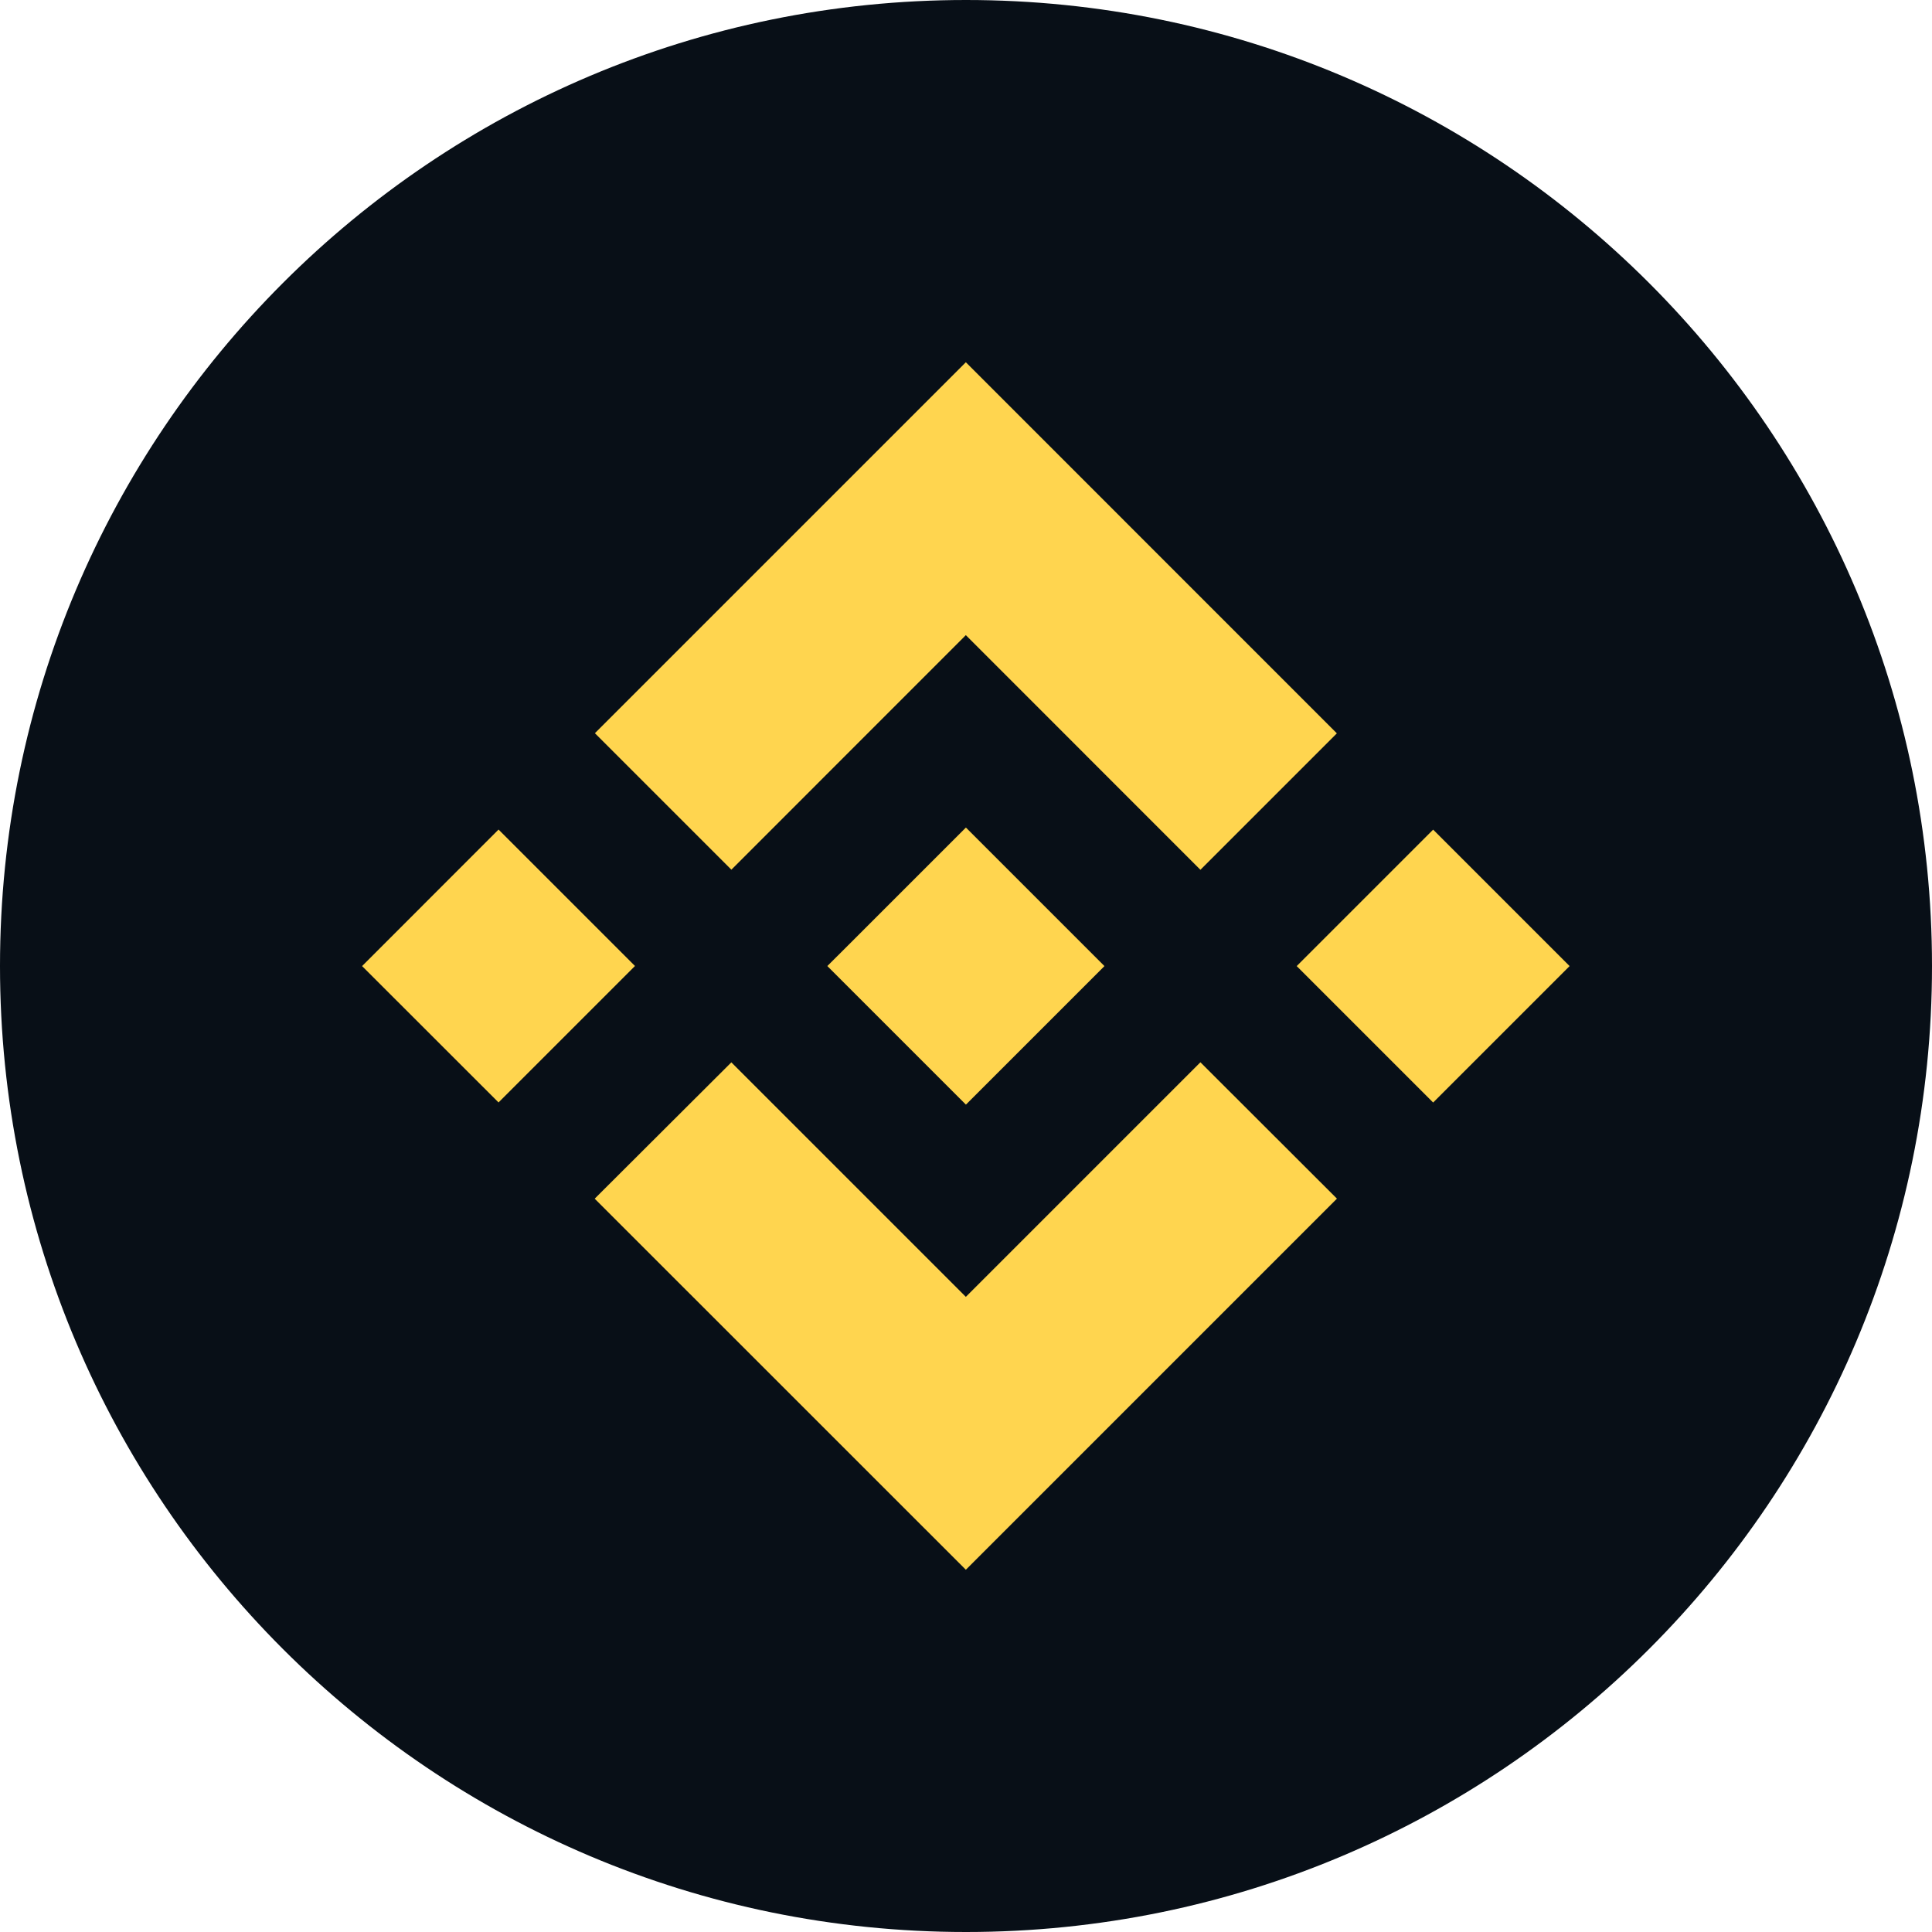
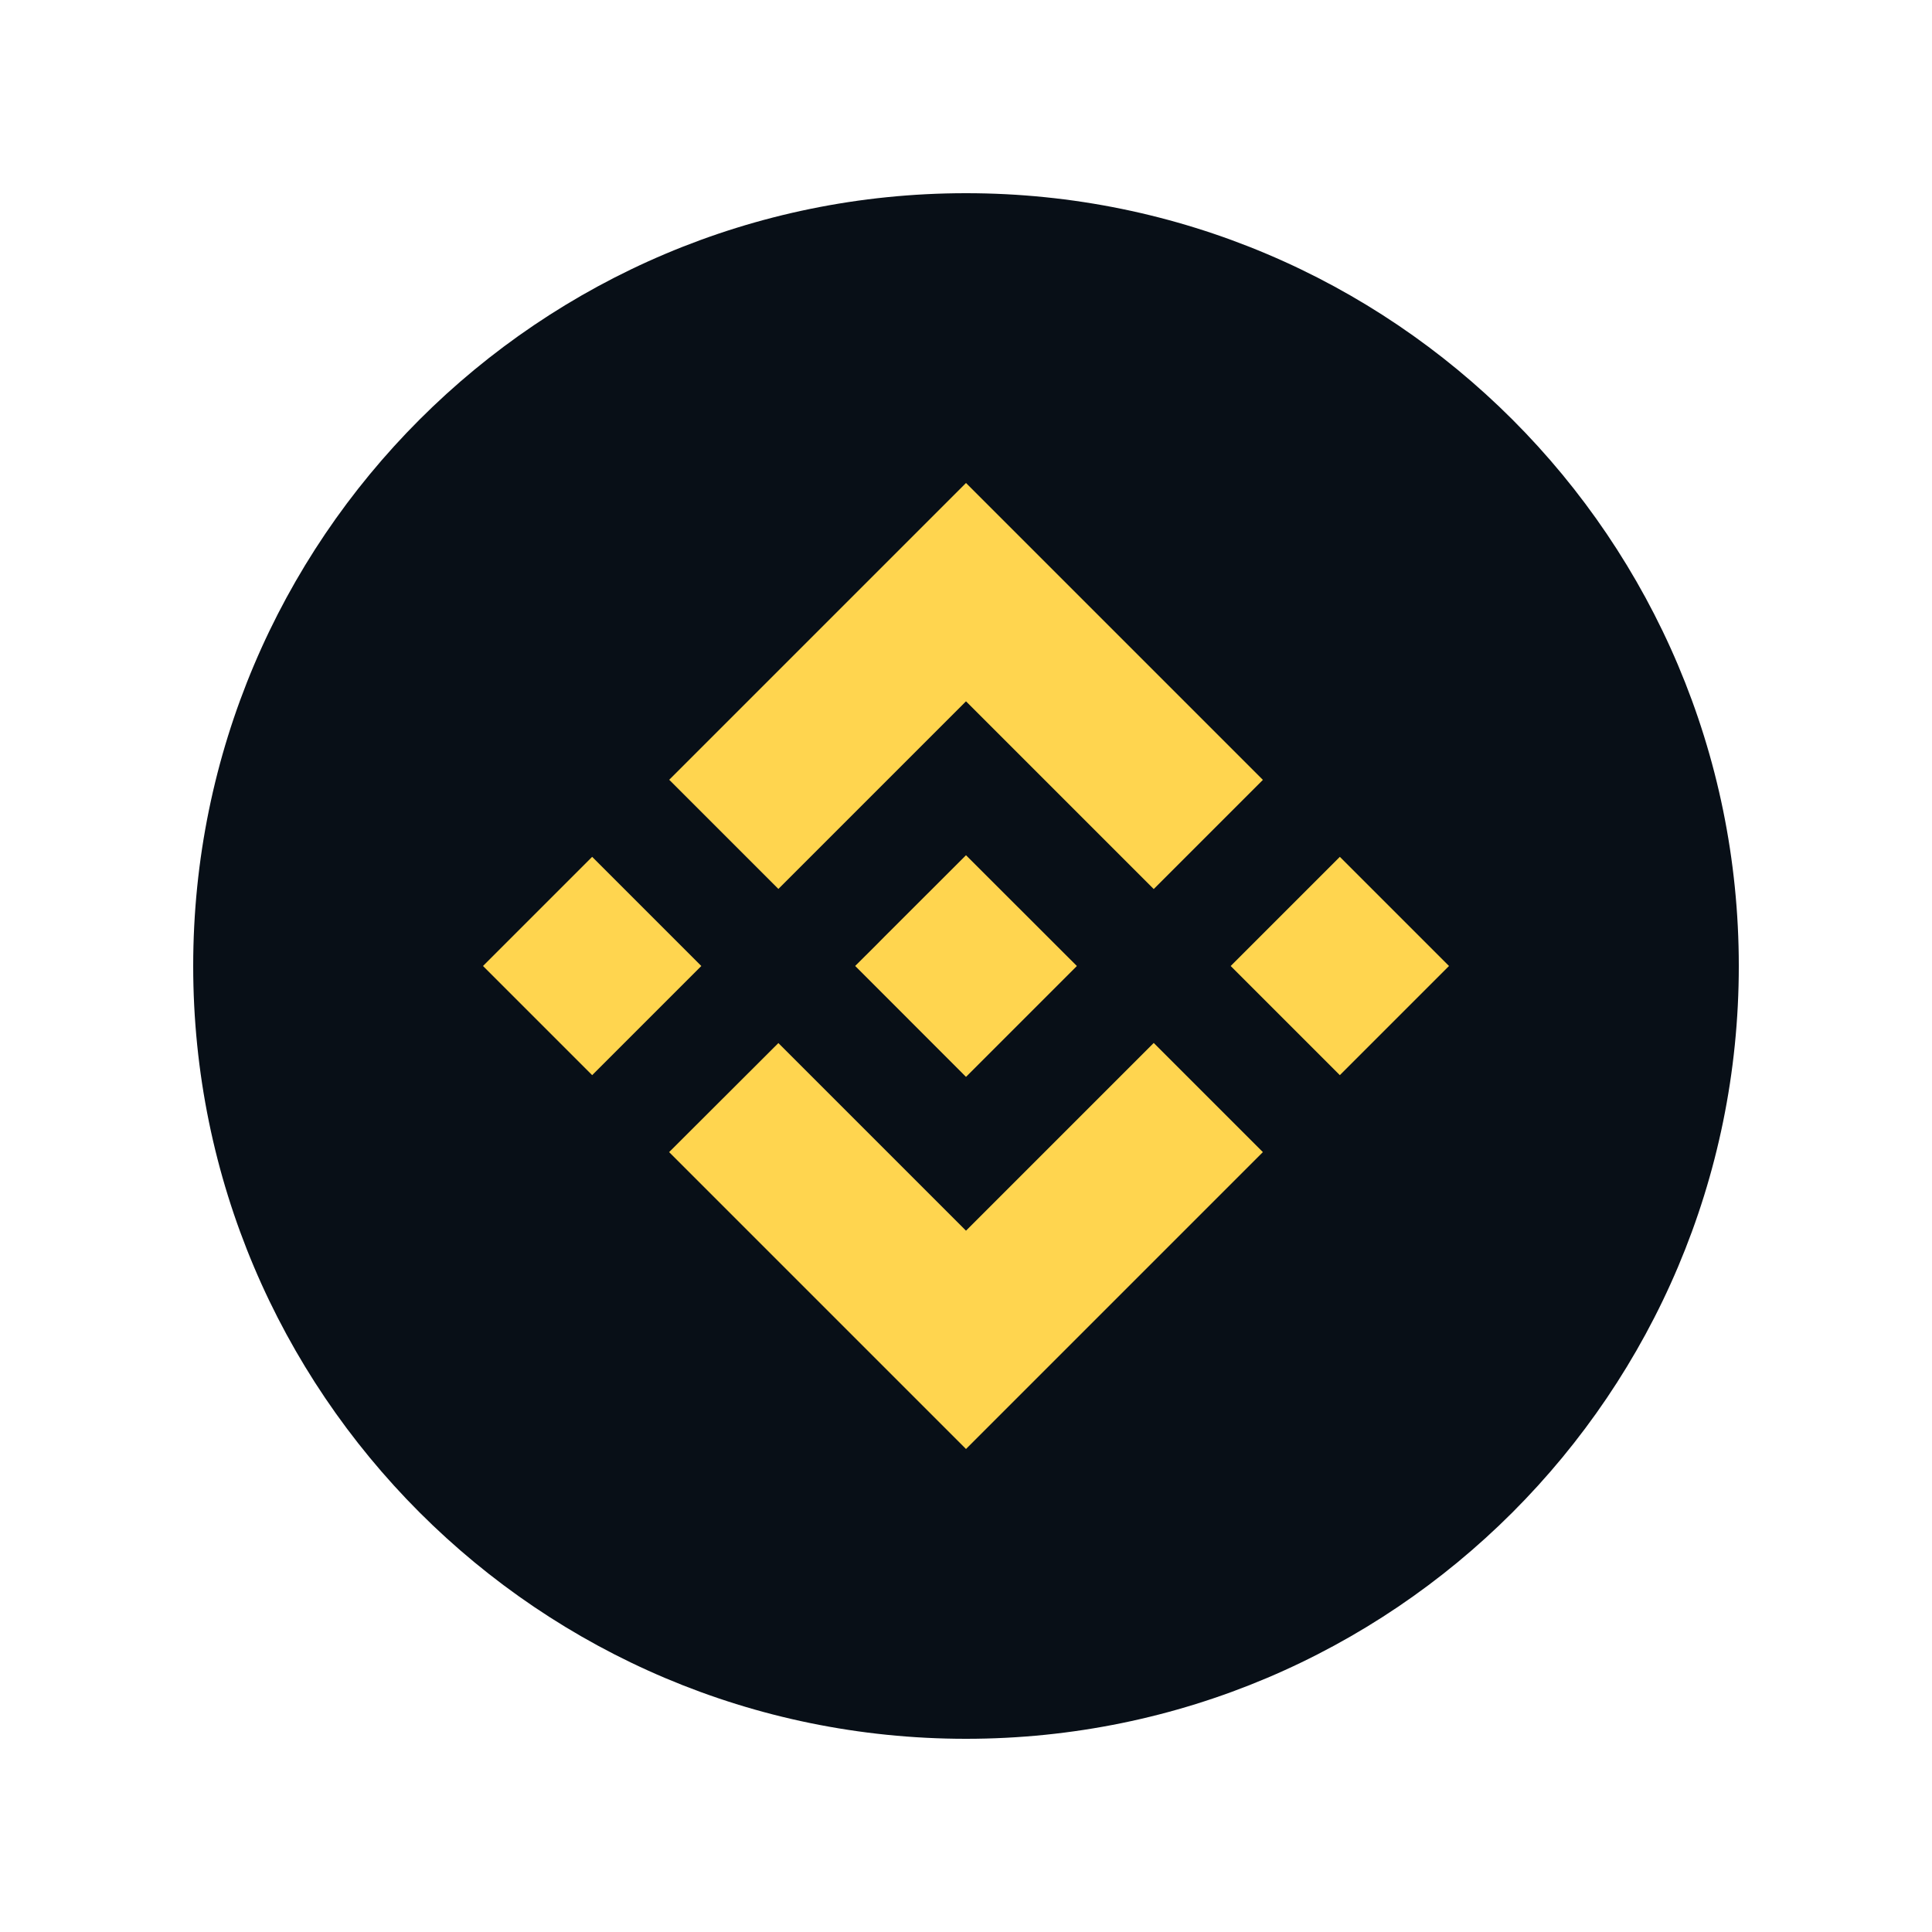
- <svg xmlns="http://www.w3.org/2000/svg" width="24" height="24" viewBox="0 0 24 24" fill="none">
-   <path d="M12 24C18.627 24 24 18.627 24 12C24 5.373 18.627 0 12 0C5.373 0 0 5.373 0 12C0 18.627 5.373 24 12 24Z" fill="#080F17" />
-   <path d="M9.085 10.804L11.998 7.89L14.912 10.805L16.607 9.11L11.998 4.5L7.39 9.108L9.085 10.803L9.085 10.804ZM4.498 12.001L6.193 10.305L7.888 12L6.193 13.695L4.498 12.001ZM9.085 13.197L11.998 16.11L14.912 13.196L16.608 14.89L16.607 14.891L11.998 19.5L7.39 14.893L7.388 14.89L9.085 13.197L9.085 13.197ZM16.108 12.001L17.803 10.306L19.498 12.001L17.803 13.696L16.108 12.001Z" fill="#FFD54F" />
-   <path d="M13.718 12H13.719L11.999 10.28L10.728 11.551L10.582 11.697L10.28 11.998L10.278 12L10.28 12.003L11.999 13.722L13.719 12.002L13.72 12.001L13.718 12" fill="#FFD54F" />
+ <svg xmlns="http://www.w3.org/2000/svg" width="18" height="18" viewBox="0 0 18 18" fill="none">
+   <path d="M9 16.2C12.976 16.2 16.2 12.976 16.2 9C16.2 5.024 12.976 1.8 9 1.8C5.024 1.8 1.8 5.024 1.8 9C1.8 12.976 5.024 16.2 9 16.2Z" fill="#080F17" />
+   <path d="M7.252 8.282L9 6.534L10.749 8.283L11.766 7.266L9 4.5L6.235 7.265L7.252 8.282L7.252 8.282ZM4.5 9L5.517 7.983L6.534 9L5.517 10.017L4.5 9ZM7.252 9.718L9 11.466L10.749 9.717L11.766 10.734L11.766 10.734L9 13.5L6.235 10.735L6.234 10.734L7.252 9.718L7.252 9.718ZM11.466 9L12.483 7.983L13.5 9L12.483 10.017L11.466 9Z" fill="#FFD54F" />
+   <path d="M10.031 8.999H10.032L9 7.968L8.237 8.73L8.15 8.818L7.969 8.998L7.968 9L7.969 9.001L9 10.033L10.032 9.001L10.033 9L10.032 8.999" fill="#FFD54F" />
</svg>
